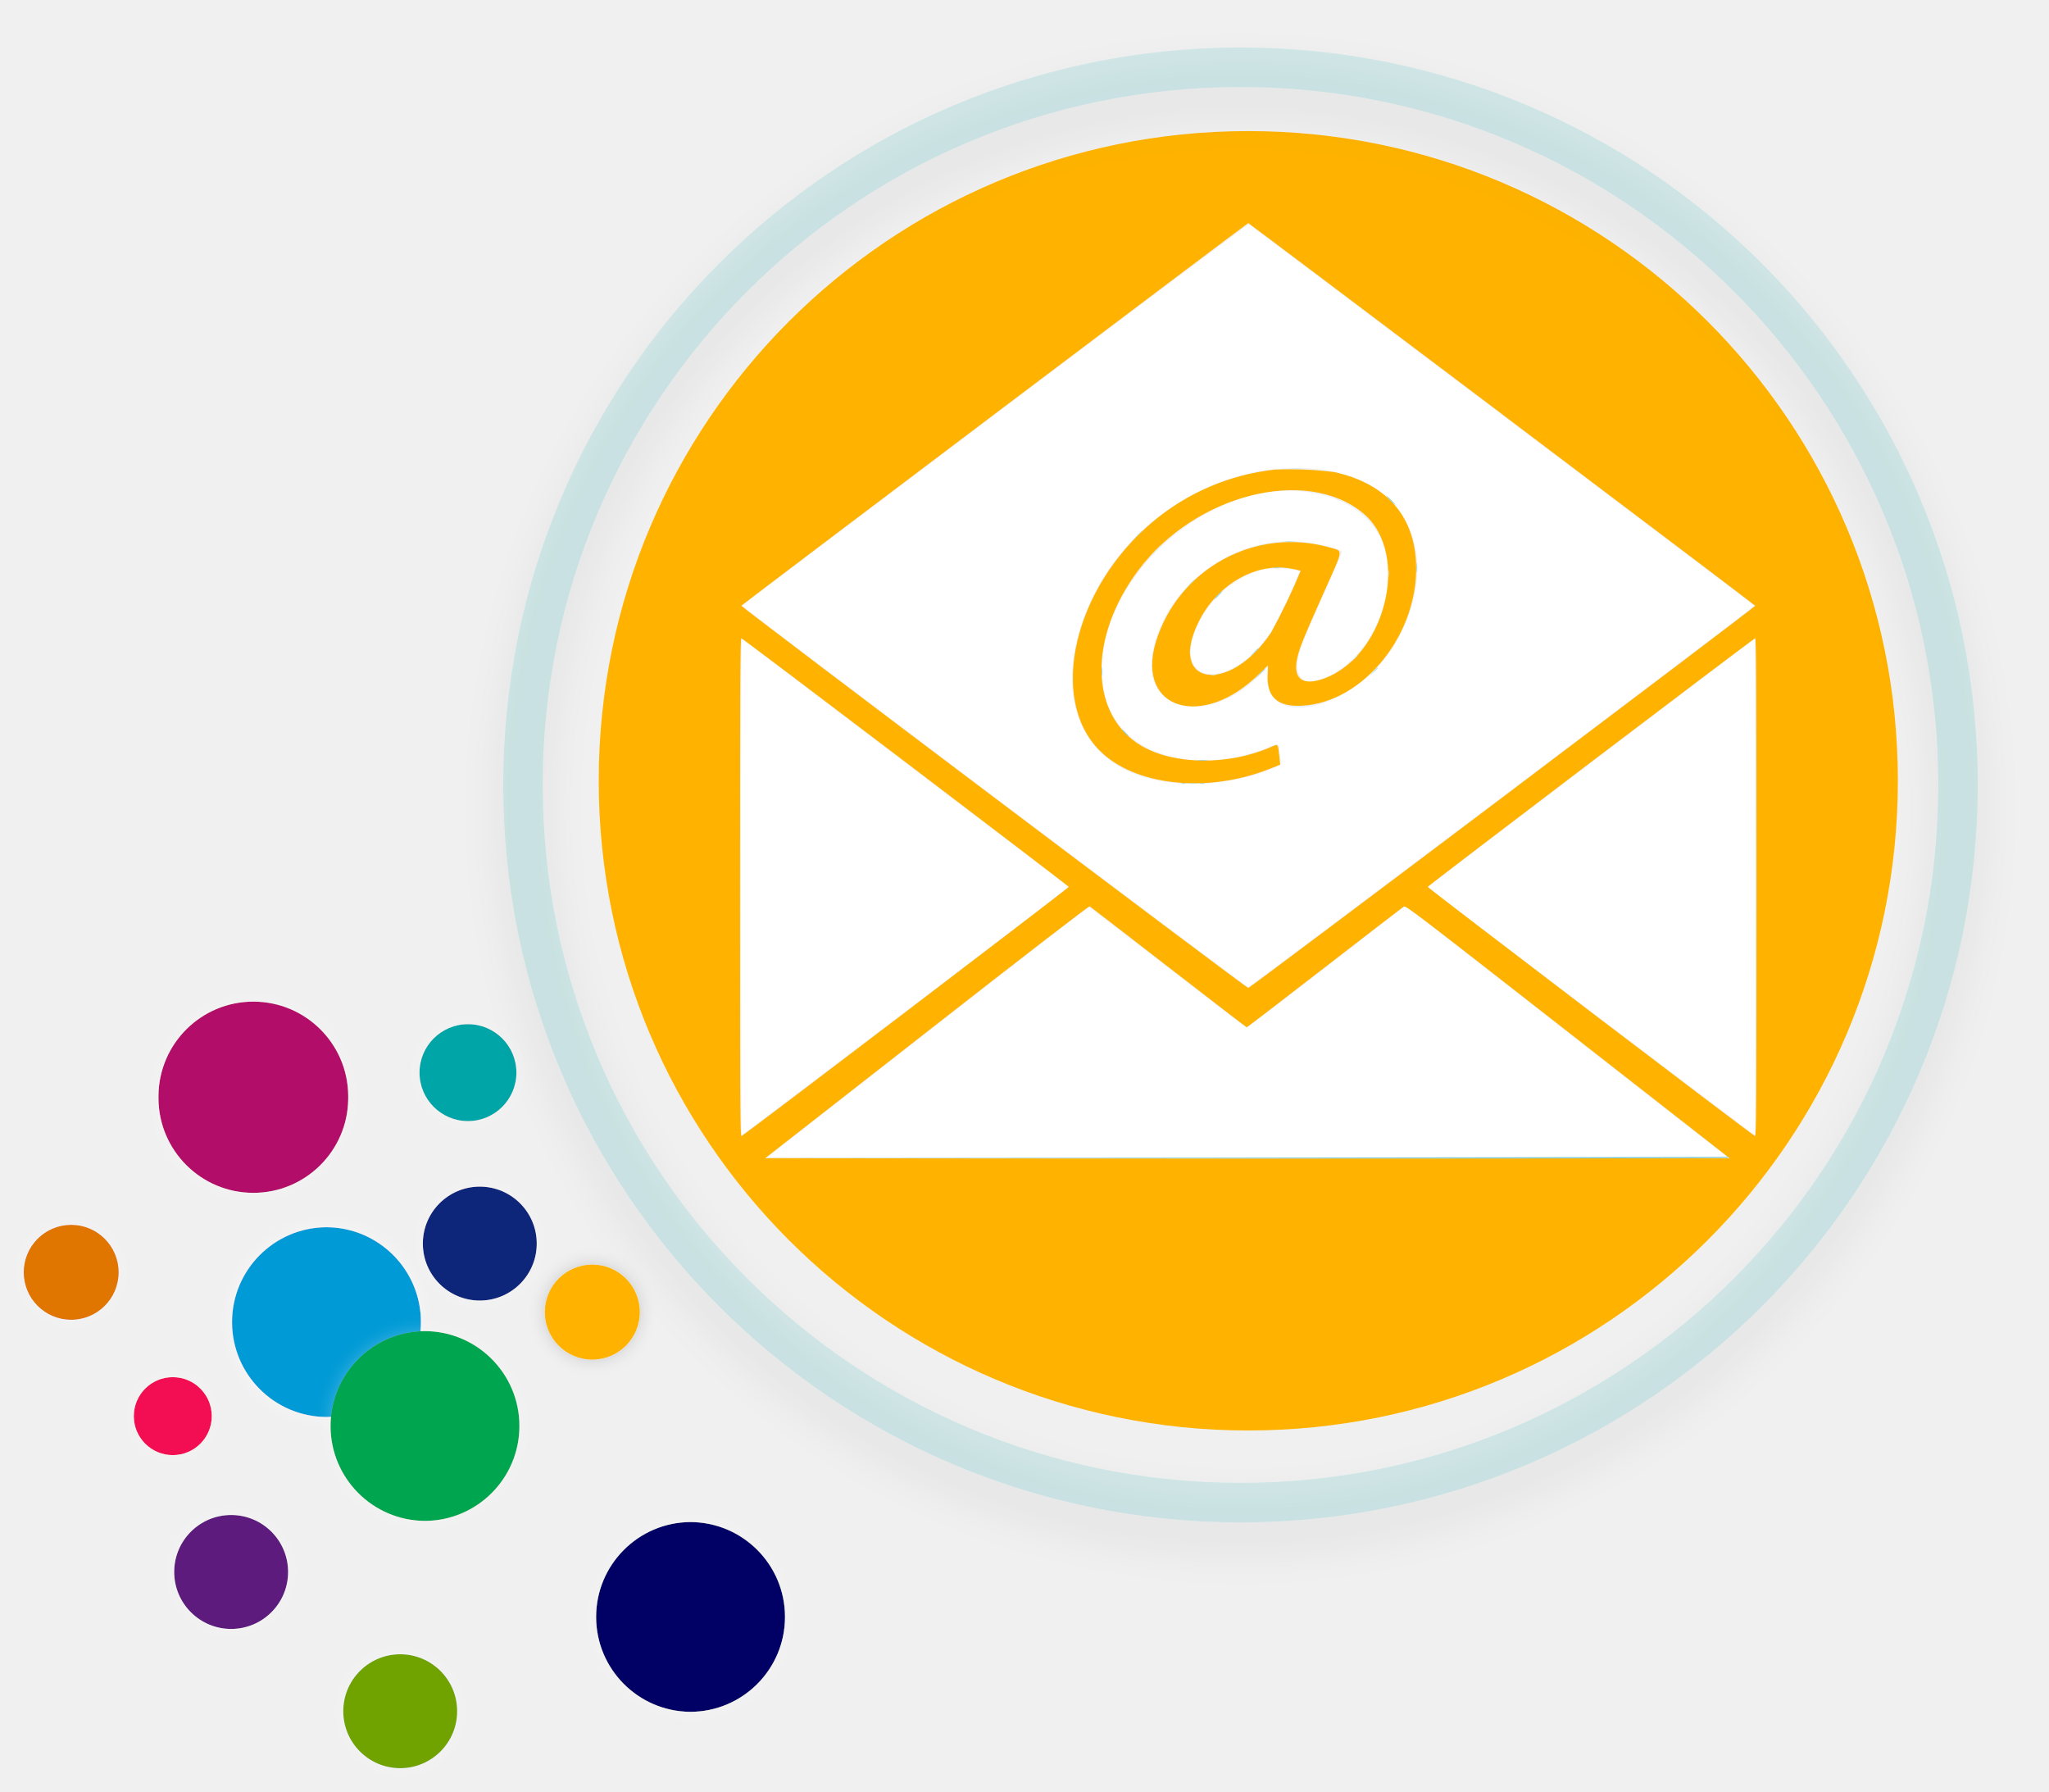
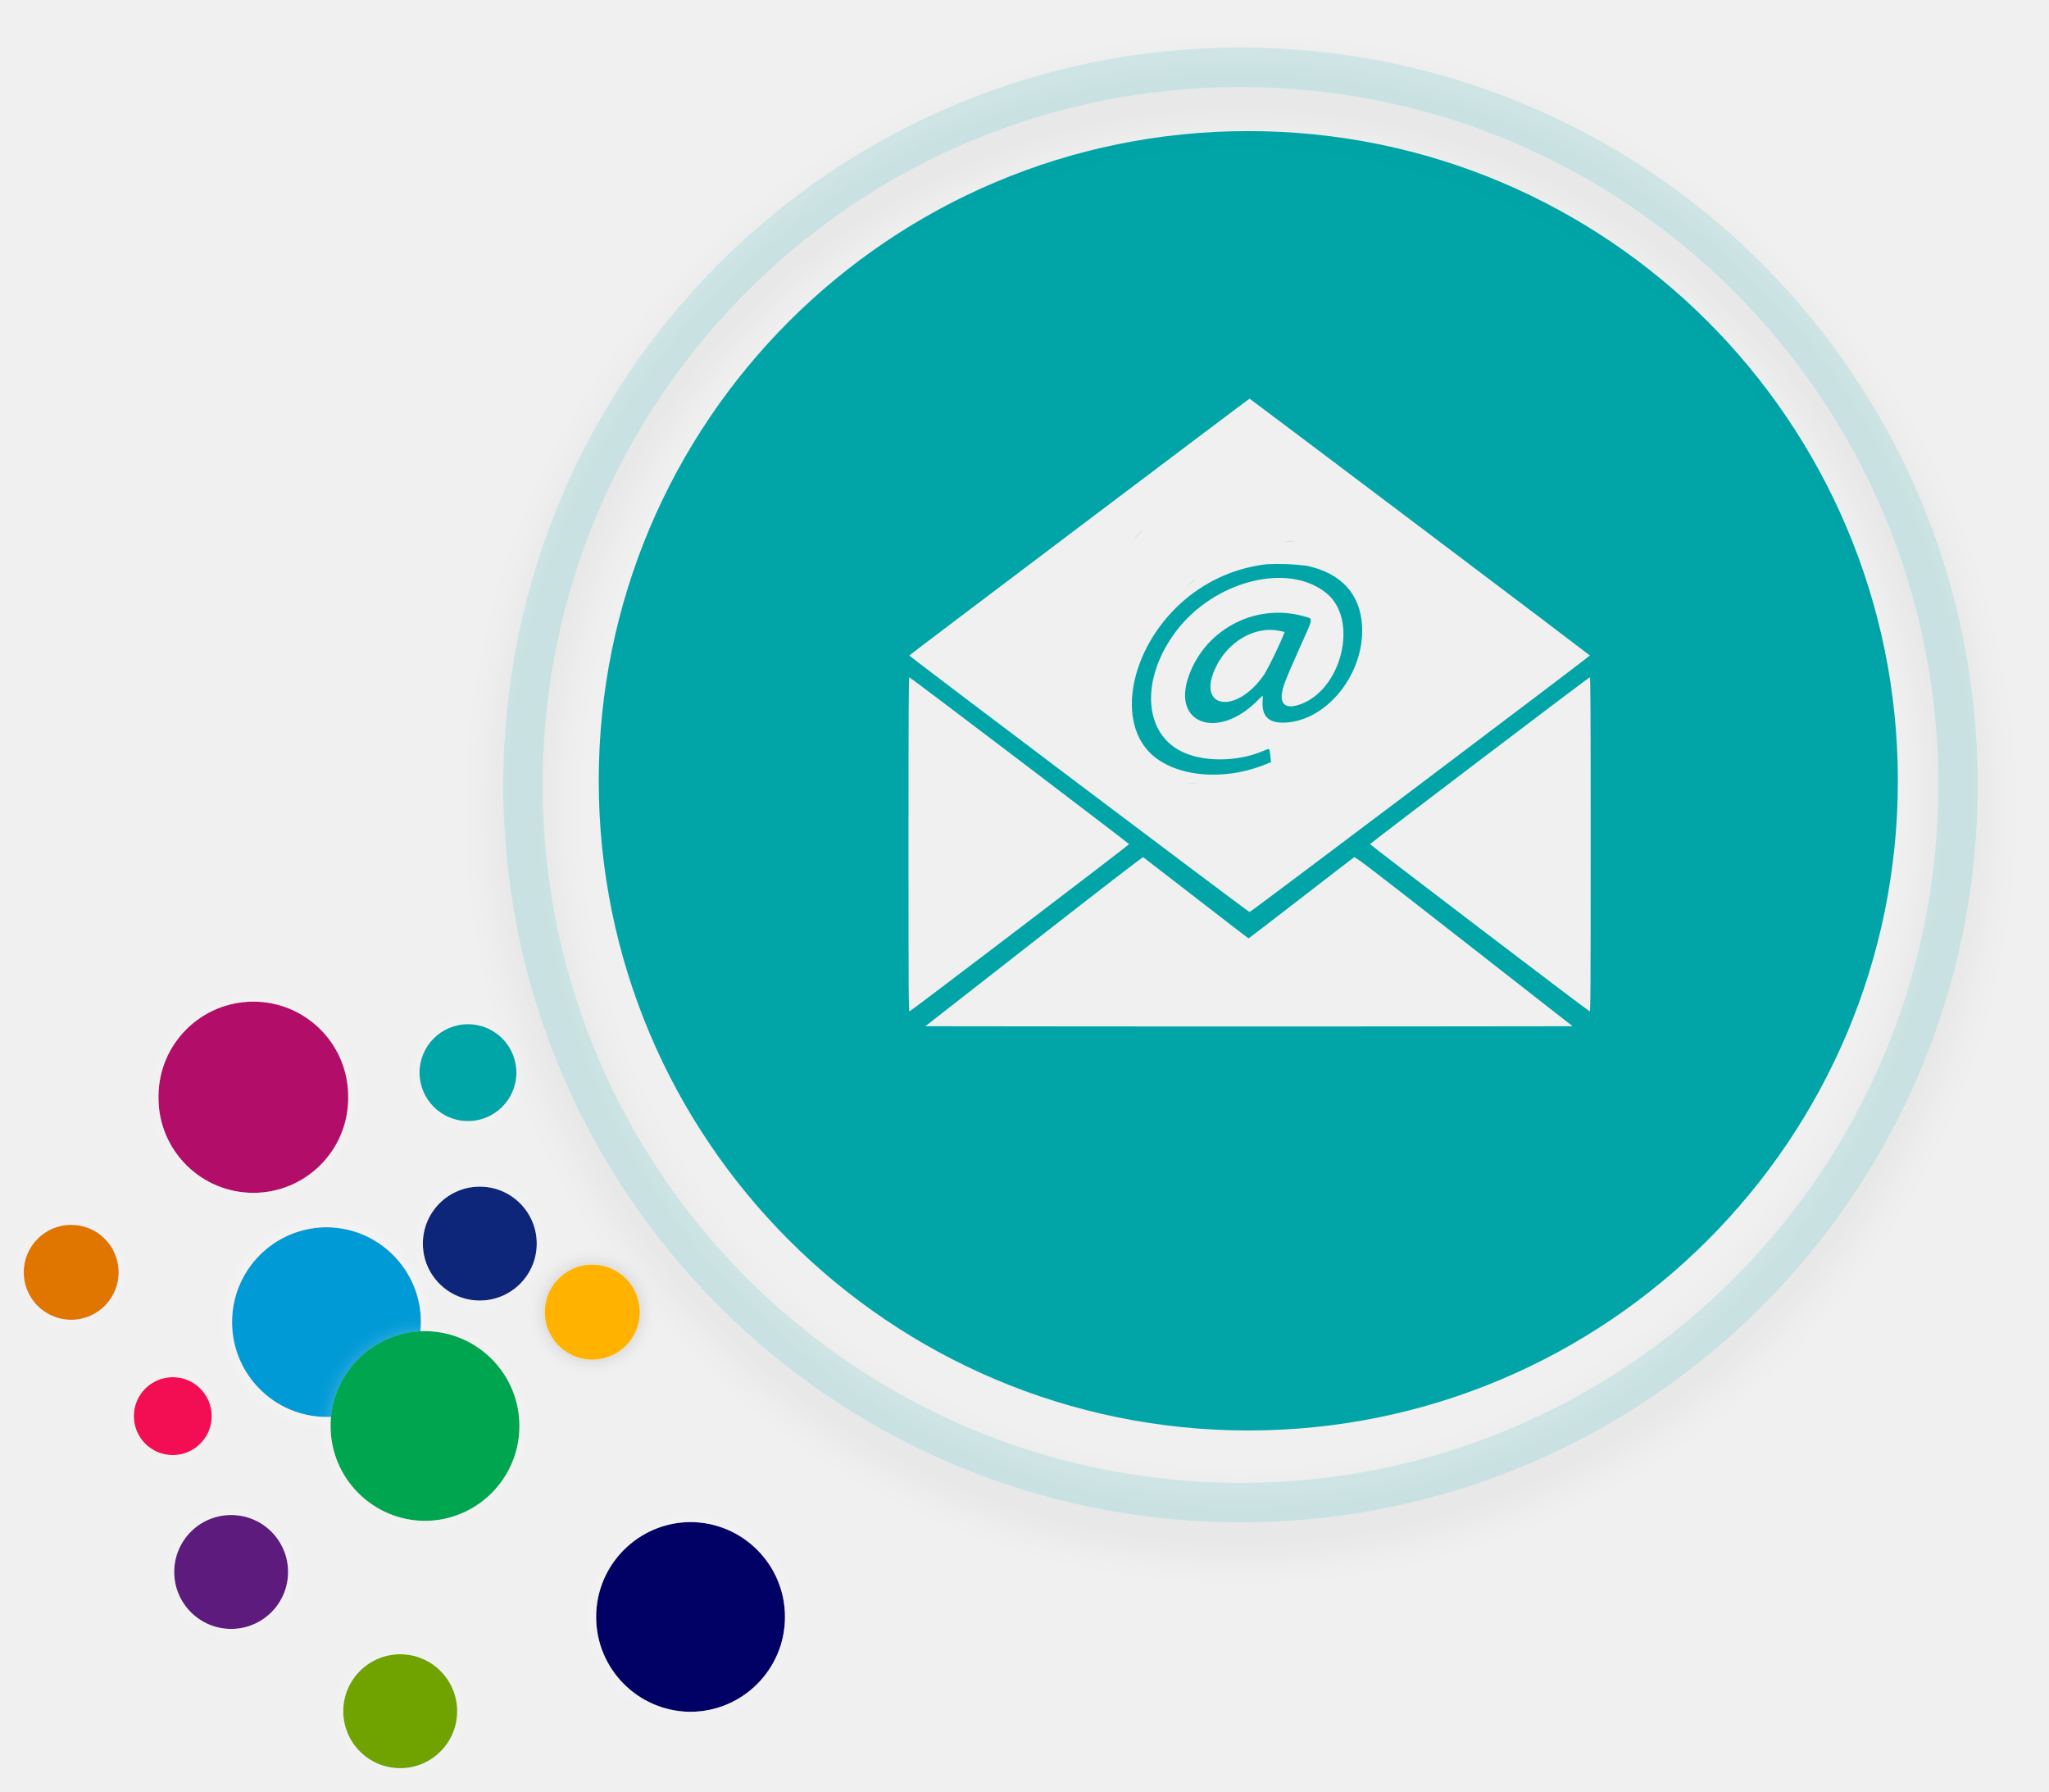
<svg xmlns="http://www.w3.org/2000/svg" width="259" height="226.456" viewBox="0 0 259 226.456">
  <defs>
    <filter id="Path_245" x="-9" y="10.54" width="225.36" height="225.36" filterUnits="userSpaceOnUse">
      <feOffset dy="3" input="SourceAlpha" />
      <feGaussianBlur stdDeviation="3" result="blur" />
      <feFlood flood-opacity="0.161" />
      <feComposite operator="in" in2="blur" />
      <feComposite in="SourceGraphic" />
    </filter>
    <filter id="Path_80" x="17.031" y="123.472" width="29.987" height="30.389" filterUnits="userSpaceOnUse">
      <feOffset input="SourceAlpha" />
      <feGaussianBlur stdDeviation="1" result="blur-2" />
      <feFlood flood-color="#fff" flood-opacity="0.251" />
      <feComposite operator="in" in2="blur-2" />
      <feComposite in="SourceGraphic" />
    </filter>
    <filter id="Path_81" x="26.223" y="152.093" width="29.987" height="29.987" filterUnits="userSpaceOnUse">
      <feOffset input="SourceAlpha" />
      <feGaussianBlur stdDeviation="1" result="blur-3" />
      <feFlood flood-color="#fff" flood-opacity="0.451" />
      <feComposite operator="in" in2="blur-3" />
      <feComposite in="SourceGraphic" />
    </filter>
    <filter id="Path_82" x="38.676" y="165.218" width="29.987" height="29.987" filterUnits="userSpaceOnUse">
      <feOffset input="SourceAlpha" />
      <feGaussianBlur stdDeviation="1" result="blur-4" />
      <feFlood flood-color="#fff" flood-opacity="0.251" />
      <feComposite operator="in" in2="blur-4" />
      <feComposite in="SourceGraphic" />
    </filter>
    <filter id="Path_89" x="72.244" y="189.347" width="29.987" height="29.987" filterUnits="userSpaceOnUse">
      <feOffset input="SourceAlpha" />
      <feGaussianBlur stdDeviation="1" result="blur-5" />
      <feFlood flood-color="#fff" flood-opacity="0.251" />
      <feComposite operator="in" in2="blur-5" />
      <feComposite in="SourceGraphic" />
    </filter>
    <filter id="Path_79" x="0.008" y="151.785" width="17.994" height="17.994" filterUnits="userSpaceOnUse">
      <feOffset input="SourceAlpha" />
      <feGaussianBlur stdDeviation="1" result="blur-6" />
      <feFlood flood-color="#fff" flood-opacity="0.251" />
      <feComposite operator="in" in2="blur-6" />
      <feComposite in="SourceGraphic" />
    </filter>
    <filter id="Path_83" x="13.916" y="171.042" width="15.854" height="15.854" filterUnits="userSpaceOnUse">
      <feOffset input="SourceAlpha" />
      <feGaussianBlur stdDeviation="1" result="blur-7" />
      <feFlood flood-color="#fff" flood-opacity="0.251" />
      <feComposite operator="in" in2="blur-7" />
      <feComposite in="SourceGraphic" />
    </filter>
    <filter id="Path_84" x="19.023" y="188.459" width="20.392" height="20.392" filterUnits="userSpaceOnUse">
      <feOffset input="SourceAlpha" />
      <feGaussianBlur stdDeviation="1" result="blur-8" />
      <feFlood flood-color="#fff" flood-opacity="0.251" />
      <feComposite operator="in" in2="blur-8" />
      <feComposite in="SourceGraphic" />
    </filter>
    <filter id="Path_85" x="50.46" y="146.962" width="20.392" height="20.392" filterUnits="userSpaceOnUse">
      <feOffset input="SourceAlpha" />
      <feGaussianBlur stdDeviation="1" result="blur-9" />
      <feFlood flood-color="#fff" flood-opacity="0.251" />
      <feComposite operator="in" in2="blur-9" />
      <feComposite in="SourceGraphic" />
    </filter>
    <filter id="Path_86" x="50.03" y="126.428" width="18.253" height="18.253" filterUnits="userSpaceOnUse">
      <feOffset input="SourceAlpha" />
      <feGaussianBlur stdDeviation="1" result="blur-10" />
      <feFlood flood-color="#fff" flood-opacity="0.251" />
      <feComposite operator="in" in2="blur-10" />
      <feComposite in="SourceGraphic" />
    </filter>
    <filter id="Path_87" x="65.876" y="156.819" width="17.994" height="17.994" filterUnits="userSpaceOnUse">
      <feOffset input="SourceAlpha" />
      <feGaussianBlur stdDeviation="1" result="blur-11" />
      <feFlood flood-opacity="0.161" />
      <feComposite operator="in" in2="blur-11" />
      <feComposite in="SourceGraphic" />
    </filter>
    <filter id="Path_77" x="40.401" y="206.063" width="20.392" height="20.392" filterUnits="userSpaceOnUse">
      <feOffset input="SourceAlpha" />
      <feGaussianBlur stdDeviation="1" result="blur-12" />
      <feFlood flood-color="#fff" flood-opacity="0.251" />
      <feComposite operator="in" in2="blur-12" />
      <feComposite in="SourceGraphic" />
    </filter>
    <clipPath id="clip-path">
      <g transform="matrix(1, 0, 0, 1, 0, 0)" filter="url(#Path_245)">
        <path id="Path_245-2" data-name="Path 245" d="M103.68,0A103.68,103.68,0,1,1,0,103.68,103.68,103.68,0,0,1,103.68,0Z" fill="none" stroke="#01a5a7" stroke-width="2" />
      </g>
    </clipPath>
    <clipPath id="clip-path-2">
      <circle id="Ellipse_95" data-name="Ellipse 95" cx="82.107" cy="82.107" r="82.107" fill="#fff" stroke="#707070" stroke-width="1" />
    </clipPath>
    <filter id="Ellipse_96" x="54.605" y="0" width="204.395" height="204.395" filterUnits="userSpaceOnUse">
      <feOffset dy="3" input="SourceAlpha" />
      <feGaussianBlur stdDeviation="3" result="blur-13" />
      <feFlood flood-opacity="0.459" />
      <feComposite operator="in" in2="blur-13" />
      <feComposite in="SourceGraphic" />
    </filter>
  </defs>
  <g id="Group_295" data-name="Group 295" transform="translate(-1053 -65.476)">
    <g id="Group_294" data-name="Group 294" transform="translate(342)">
      <g id="Group_292" data-name="Group 292" transform="translate(429 -81.9)">
        <g id="Group_282" data-name="Group 282" transform="translate(282 153.376)">
          <g id="Group_279" data-name="Group 279" transform="translate(3.008 120.472)">
            <g id="Group_280" data-name="Group 280" transform="translate(0 0)">
              <g id="Group_277" data-name="Group 277" transform="translate(0 0)">
                <g id="Group_278" data-name="Group 278" transform="translate(0 0)">
                  <g transform="matrix(1, 0, 0, 1, -3.01, -126.47)" filter="url(#Path_80)">
                    <path id="Path_80-2" data-name="Path 80" d="M11.994,0h.4a11.994,11.994,0,0,1,0,23.987h-.4A11.994,11.994,0,0,1,11.994,0Z" transform="translate(44.02 126.47) rotate(90)" fill="#b20768" />
                  </g>
                  <g transform="matrix(1, 0, 0, 1, -3.01, -126.47)" filter="url(#Path_81)">
                    <path id="Path_81-2" data-name="Path 81" d="M11.994,0A11.994,11.994,0,0,1,23.987,11.994h0A11.994,11.994,0,0,1,0,11.994H0A11.994,11.994,0,0,1,11.994,0Z" transform="translate(53.21 155.09) rotate(90)" fill="#009ad6" />
                  </g>
                  <g transform="matrix(1, 0, 0, 1, -3.01, -126.47)" filter="url(#Path_82)">
                    <path id="Path_82-2" data-name="Path 82" d="M11.994,0A11.994,11.994,0,0,1,23.987,11.994h0A11.994,11.994,0,0,1,0,11.994H0A11.994,11.994,0,0,1,11.994,0Z" transform="translate(65.66 168.22) rotate(90)" fill="#00a650" />
                  </g>
                  <g transform="matrix(1, 0, 0, 1, -3.01, -126.47)" filter="url(#Path_89)">
                    <path id="Path_89-2" data-name="Path 89" d="M11.994,0A11.994,11.994,0,0,1,23.987,11.994h0A11.994,11.994,0,0,1,0,11.994H0A11.994,11.994,0,0,1,11.994,0Z" transform="translate(99.23 192.35) rotate(90)" fill="#030065" />
                  </g>
                  <g transform="matrix(1, 0, 0, 1, -3.01, -126.47)" filter="url(#Path_79)">
                    <path id="Path_79-2" data-name="Path 79" d="M6,0a6,6,0,0,1,6,6h0A6,6,0,0,1,0,6H0A6,6,0,0,1,6,0Z" transform="translate(15 154.79) rotate(90)" fill="#e07400" />
                  </g>
                  <g transform="matrix(1, 0, 0, 1, -3.01, -126.47)" filter="url(#Path_83)">
                    <path id="Path_83-2" data-name="Path 83" d="M4.927,0A4.927,4.927,0,0,1,9.854,4.927h0A4.927,4.927,0,1,1,0,4.927H0A4.927,4.927,0,0,1,4.927,0Z" transform="translate(26.77 174.04) rotate(90)" fill="#f30b52" />
                  </g>
                  <g transform="matrix(1, 0, 0, 1, -3.01, -126.47)" filter="url(#Path_84)">
                    <path id="Path_84-2" data-name="Path 84" d="M7.2,0a7.2,7.2,0,0,1,7.2,7.2h0A7.2,7.2,0,0,1,0,7.2H0A7.2,7.2,0,0,1,7.2,0Z" transform="translate(36.42 191.46) rotate(90)" fill="#5d1d7d" />
                  </g>
                  <g transform="matrix(1, 0, 0, 1, -3.01, -126.47)" filter="url(#Path_85)">
                    <path id="Path_85-2" data-name="Path 85" d="M7.2,0a7.2,7.2,0,0,1,7.2,7.2h0A7.2,7.2,0,0,1,0,7.2H0A7.2,7.2,0,0,1,7.2,0Z" transform="translate(67.85 149.96) rotate(90)" fill="#11267a" />
                  </g>
                  <g transform="matrix(1, 0, 0, 1, -3.01, -126.47)" filter="url(#Path_86)">
                    <path id="Path_86-2" data-name="Path 86" d="M6.126,0a6.126,6.126,0,0,1,6.126,6.126h0A6.126,6.126,0,0,1,0,6.126H0A6.126,6.126,0,0,1,6.126,0Z" transform="translate(65.28 129.43) rotate(90)" fill="#01a5a7" />
                  </g>
                  <g transform="matrix(1, 0, 0, 1, -3.01, -126.47)" filter="url(#Path_87)">
                    <path id="Path_87-2" data-name="Path 87" d="M6,0a6,6,0,0,1,6,6h0A6,6,0,0,1,0,6H0A6,6,0,0,1,6,0Z" transform="translate(80.87 159.82) rotate(90)" fill="#ffb300" />
                  </g>
                  <g transform="matrix(1, 0, 0, 1, -3.01, -126.47)" filter="url(#Path_77)">
                    <path id="Path_77-2" data-name="Path 77" d="M7.2,0a7.2,7.2,0,0,1,7.2,7.2h0A7.2,7.2,0,0,1,0,7.2H0A7.2,7.2,0,0,1,7.2,0Z" transform="translate(57.79 209.06) rotate(90)" fill="#70a300" />
                  </g>
                </g>
              </g>
            </g>
          </g>
          <g id="Group_281" data-name="Group 281" transform="translate(63.605 0)">
            <g id="Mask_Group_3" data-name="Mask Group 3" transform="translate(12.077 10.568)" clip-path="url(#clip-path-2)">
              <g id="svgg" transform="translate(5.318 -6.044)">
-                 <path id="path0" d="M65.12,70.479C47.56,83.718,33.176,94.594,33.156,94.646c-.054.143,63.714,48.19,63.957,48.19s64.012-48.046,63.958-48.19c-.04-.107-63.684-48.11-63.891-48.19-.073-.028-14.5,10.782-32.06,24.022m41.361,6.963c10.831,1.431,15.129,10.945,9.623,21.3-4.567,8.591-16.637,12.117-16.62,4.855l0-1.229-.56.623c-6.034,6.711-14.965,5.524-13.985-1.859C86.03,92.929,94.428,86.125,103,86.5c2.11.093,5.52.832,5.984,1.3.026.026-1.075,2.573-2.448,5.659-2.987,6.717-3.183,7.255-3.2,8.789-.053,4.3,6.933.987,9.7-4.6,4.463-9.014.428-16.6-9.283-17.463C90.575,79.018,76.524,93.27,78.867,105.425c1.495,7.755,10.9,11,20.715,7.15,1.531-.6,1.352-.7,1.524.82.164,1.44.234,1.326-1.177,1.907-5.561,2.289-12.8,2.467-17.611.434-6.708-2.837-9.142-10.052-6.309-18.7,4.157-12.689,17.55-21.3,30.473-19.594M98.742,90.12A13.033,13.033,0,0,0,91.1,96.356c-4.414,8.183,3.546,9.613,8.877,1.595a67.936,67.936,0,0,0,3.61-7.617c-.386-.386-3.554-.525-4.843-.213M33,130.147c0,17.29.028,31.437.062,31.437s9.364-7.06,20.733-15.689l20.672-15.689-.546-.413c-5.51-4.165-40.536-30.75-40.7-30.889-.213-.184-.224,1.315-.224,31.243m116.007-22.128-20.7,15.71-8.541,6.481,20.68,15.695c11.374,8.632,20.7,15.672,20.731,15.644s.037-14.16.019-31.405l-.032-31.354-12.157,9.229m-41.991,32.267c-5.481,4.25-10.034,7.714-10.118,7.7s-4.569-3.448-9.967-7.628-9.88-7.606-9.961-7.614-9.253,7.1-20.382,15.789l-20.235,15.8,30.317.032c16.675.018,43.968.018,60.653,0l30.336-.032-16.218-12.669L121.1,135.778l-4.121-3.218-9.966,7.726" transform="translate(-20.331 -28.621)" fill="#fff" fill-rule="evenodd" />
-                 <path id="path1" d="M-14.68,83.877,0,153.566l72.247,25.665,81.32-25.665,17.846-74.9L153.566,0H0L-20.015,78.667M108.84,41.8c17.6,13.27,32.01,24.174,32.03,24.23.051.141-63.849,48.308-64.087,48.308S12.645,66.167,12.7,66.025c.04-.11,63.981-48.358,64.087-48.358.035,0,14.461,10.858,32.057,24.128m-28.794,7.04a28.9,28.9,0,0,0-15.3,6.553c-10,8.346-13.277,22.357-6.772,28.919,4.453,4.492,13.613,5.476,21.562,2.315l1.283-.511-.132-1.2c-.16-1.464-.127-1.43-1.02-1.036-5.3,2.344-12.235,2.292-16.361-.124-6.6-3.866-6.793-13.693-.427-22.2,7.193-9.61,21.242-13.173,28.429-7.21,6.178,5.125,2.708,18.593-5.42,21.036-2.3.69-3.376-.19-2.977-2.424.24-1.343.712-2.536,3.268-8.259,2.745-6.145,2.647-5.493.9-6.026A17.877,17.877,0,0,0,65.075,70.7c-2.452,8.469,5.941,11.009,13.073,3.957.6-.593,1.107-1.078,1.128-1.078a7.522,7.522,0,0,1-.028,1.062c-.181,2.9,1.2,4.181,4.313,4.021,7.888-.407,14.91-9.269,14.42-18.2-.33-6.008-3.924-9.93-10.384-11.331a43.609,43.609,0,0,0-7.55-.3m2.341,12.538a10.294,10.294,0,0,1,1.024.241,77.52,77.52,0,0,1-3.737,7.8c-5.27,7.92-13.183,6.724-9.148-1.383,2.376-4.773,7.378-7.58,11.861-6.656M33.455,85.783c11.327,8.6,20.614,15.7,20.638,15.773.041.123-40.957,31.333-41.365,31.49-.164.063-.187-3.85-.187-31.423,0-25.114.032-31.493.16-31.488.088,0,9.427,7.045,20.754,15.648m107.57,15.84c0,27.574-.023,31.486-.187,31.423-.408-.157-41.406-31.367-41.365-31.49.062-.187,41.2-31.413,41.392-31.421.127-.005.16,6.374.16,31.488M66.705,111.7c5.391,4.177,9.841,7.6,9.887,7.6s4.471-3.394,9.832-7.544,9.868-7.62,10.016-7.711c.25-.155,1.718.965,20.727,15.817l20.459,15.984-30.485.032c-16.767.018-44.2.018-60.953,0l-30.468-.032,20.434-15.964c13-10.159,20.492-15.929,20.592-15.868s4.568,3.513,9.96,7.691" fill="#ffb300" fill-rule="evenodd" />
-                 <path id="path2" d="M120.125,136.307a5.362,5.362,0,0,0,.695.64,3.7,3.7,0,0,0-.566-.64,5.377,5.377,0,0,0-.695-.64,3.689,3.689,0,0,0,.566.64m3.307,8.51c0,.563.023.777.05.476a6.452,6.452,0,0,0,0-1.023c-.028-.262-.05-.016-.049.547m-18.056.028a2.84,2.84,0,0,0,.7,0c.193-.029.035-.053-.352-.053s-.546.024-.352.053m-7.071,3.428a2.89,2.89,0,0,0-.5.576,4.436,4.436,0,0,0,.629-.576,2.92,2.92,0,0,0,.5-.576,4.425,4.425,0,0,0-.629.576m4.537,7.263-.506.544.544-.506a5.713,5.713,0,0,0,.544-.544c0-.1-.111,0-.582.506m-19.211,2.4c0,.528.023.744.05.48a5.563,5.563,0,0,0,0-.96c-.027-.264-.05-.048-.05.48m34.311.032-.506.544.544-.506a5.692,5.692,0,0,0,.544-.544c0-.1-.112,0-.582.506m-14.4.32-.7.736.736-.7c.684-.65.794-.772.7-.772-.02,0-.351.331-.736.736m-17.016,7.39a2.783,2.783,0,0,0,.5.448c.035,0-.131-.2-.37-.448a2.792,2.792,0,0,0-.5-.448c-.035,0,.131.2.37.448m9.25,3.486a8.287,8.287,0,0,0,1.152,0c.3-.027.021-.048-.612-.048s-.876.022-.54.049M93.731,172.1a1.05,1.05,0,0,0,.448,0c.123-.032.022-.058-.224-.058s-.347.026-.224.058m2.369,0a1.39,1.39,0,0,0,.512,0c.122-.032-.008-.057-.289-.056s-.382.028-.222.058m5.853,47.259-60.787.064,60.818.032c40.482.021,60.819-.011,60.819-.1s-.015-.114-.032-.1-27.386.061-60.819.1" transform="translate(-25.362 -83.582)" fill="#7ecad2" fill-rule="evenodd" />
+                 <path id="path1" d="M-59.13,63.156l19.177,42.191,61.019,50.559,85.427-27.2,47.77-74.269L112.77-2.745,44.822-57.836l-66.992,53L-55.643,49.385M66.465,28.051c11.809,8.906,21.483,16.224,21.5,16.262C88,44.407,45.11,76.734,44.95,76.734S1.9,44.407,1.939,44.312c.027-.074,42.94-32.455,43.011-32.455.024,0,9.705,7.287,21.515,16.193M47.14,32.776a19.4,19.4,0,0,0-10.267,4.4c-6.709,5.6-8.911,15-4.545,19.409,2.989,3.015,9.136,3.675,14.471,1.554l.861-.343-.088-.805c-.108-.982-.086-.96-.685-.7-3.557,1.573-8.211,1.538-10.981-.083-4.432-2.594-4.559-9.19-.286-14.9,4.827-6.45,14.256-8.841,19.08-4.839,4.146,3.44,1.817,12.479-3.637,14.118-1.54.463-2.266-.128-2-1.627.161-.9.478-1.7,2.193-5.543,1.842-4.124,1.777-3.686.6-4.044a12,12,0,0,0-14.77,8.076c-1.646,5.684,3.987,7.389,8.774,2.656.4-.4.743-.723.757-.723a5.049,5.049,0,0,1-.019.713c-.121,1.945.8,2.806,2.894,2.7,5.294-.273,10.007-6.221,9.678-12.215-.221-4.032-2.634-6.664-6.969-7.6a29.267,29.267,0,0,0-5.067-.2m1.571,8.415a6.909,6.909,0,0,1,.687.162,52.026,52.026,0,0,1-2.508,5.234c-3.537,5.316-8.848,4.513-6.14-.928,1.594-3.2,4.952-5.087,7.961-4.467M15.871,57.573c7.6,5.774,13.835,10.538,13.851,10.586.028.083-27.488,21.029-27.761,21.134-.11.042-.125-2.584-.125-21.089,0-16.855.022-21.136.107-21.133.059,0,6.327,4.728,13.929,10.5M88.065,68.2c0,18.506-.015,21.132-.125,21.089-.274-.105-27.789-21.051-27.761-21.134.042-.125,27.649-21.083,27.78-21.088.086,0,.107,4.278.107,21.133M38.186,74.967c3.618,2.8,6.6,5.1,6.636,5.1s3-2.278,6.6-5.063,6.623-5.114,6.722-5.175c.168-.1,1.153.648,13.911,10.615L85.784,91.169l-20.46.022c-11.253.012-29.662.012-40.908,0L3.968,91.169,17.682,80.455c8.728-6.818,13.753-10.691,13.82-10.65s3.066,2.358,6.684,5.161" transform="translate(32 28)" fill="#01a5a7" fill-rule="evenodd" />
                <path id="path3" d="M162.135,148.015l-.635.672.672-.635a8.965,8.965,0,0,0,.672-.672c0-.1-.119.011-.709.635m18.852.7a6.362,6.362,0,0,0,1.023,0c.262-.028.016-.05-.547-.049s-.777.023-.476.05m-12.071,5.313-.506.544.544-.506c.506-.47.6-.582.506-.582a5.713,5.713,0,0,0-.544.544m-.09,25.271a4.073,4.073,0,0,0,.832,0c.229-.028.041-.051-.416-.051s-.645.023-.416.051" transform="translate(-99.498 -90.78)" fill="#b0e0e5" fill-rule="evenodd" />
-                 <path id="path4" d="M102.608,126.832a7.353,7.353,0,0,0,1.088,0c.3-.027.054-.049-.544-.049s-.843.022-.544.049M85.232,137.2l-.7.736.736-.7c.4-.385.736-.716.736-.736,0-.1-.122.016-.772.7m29.476,2.847c0,.387.024.546.053.352a2.839,2.839,0,0,0,0-.7c-.03-.194-.053-.035-.053.352M32.831,179.719c0,17.35.015,24.447.033,15.772s.018-22.87,0-31.545-.033-1.577-.033,15.773m128.356,0c0,17.35.015,24.447.033,15.772s.018-22.87,0-31.545-.033-1.577-.033,15.773M89.62,149.965c0,.281.028.382.058.222a1.4,1.4,0,0,0,0-.512c-.032-.122-.057.008-.056.289m20.755.864-.376.416.416-.376a3.215,3.215,0,0,0,.416-.416c0-.1-.106-.012-.456.376m-35.587,2.527c0,.6.022.843.049.544a7.353,7.353,0,0,0,0-1.088c-.027-.3-.049-.054-.049.544m17.585-.422a1.4,1.4,0,0,0,.512,0c.122-.032-.008-.057-.289-.056s-.382.028-.222.058" transform="translate(-20.227 -78.109)" fill="#d1ecec" fill-rule="evenodd" />
              </g>
            </g>
            <g transform="matrix(1, 0, 0, 1, -63.6, -6)" filter="url(#Ellipse_96)">
              <g id="Ellipse_96-2" data-name="Ellipse 96" transform="translate(63.6 6)" fill="none" stroke="#01a5a7" stroke-width="5" opacity="0.13">
                <circle cx="93.198" cy="93.198" r="93.198" stroke="none" />
                <circle cx="93.198" cy="93.198" r="90.698" fill="none" />
              </g>
            </g>
          </g>
        </g>
      </g>
    </g>
  </g>
</svg>
